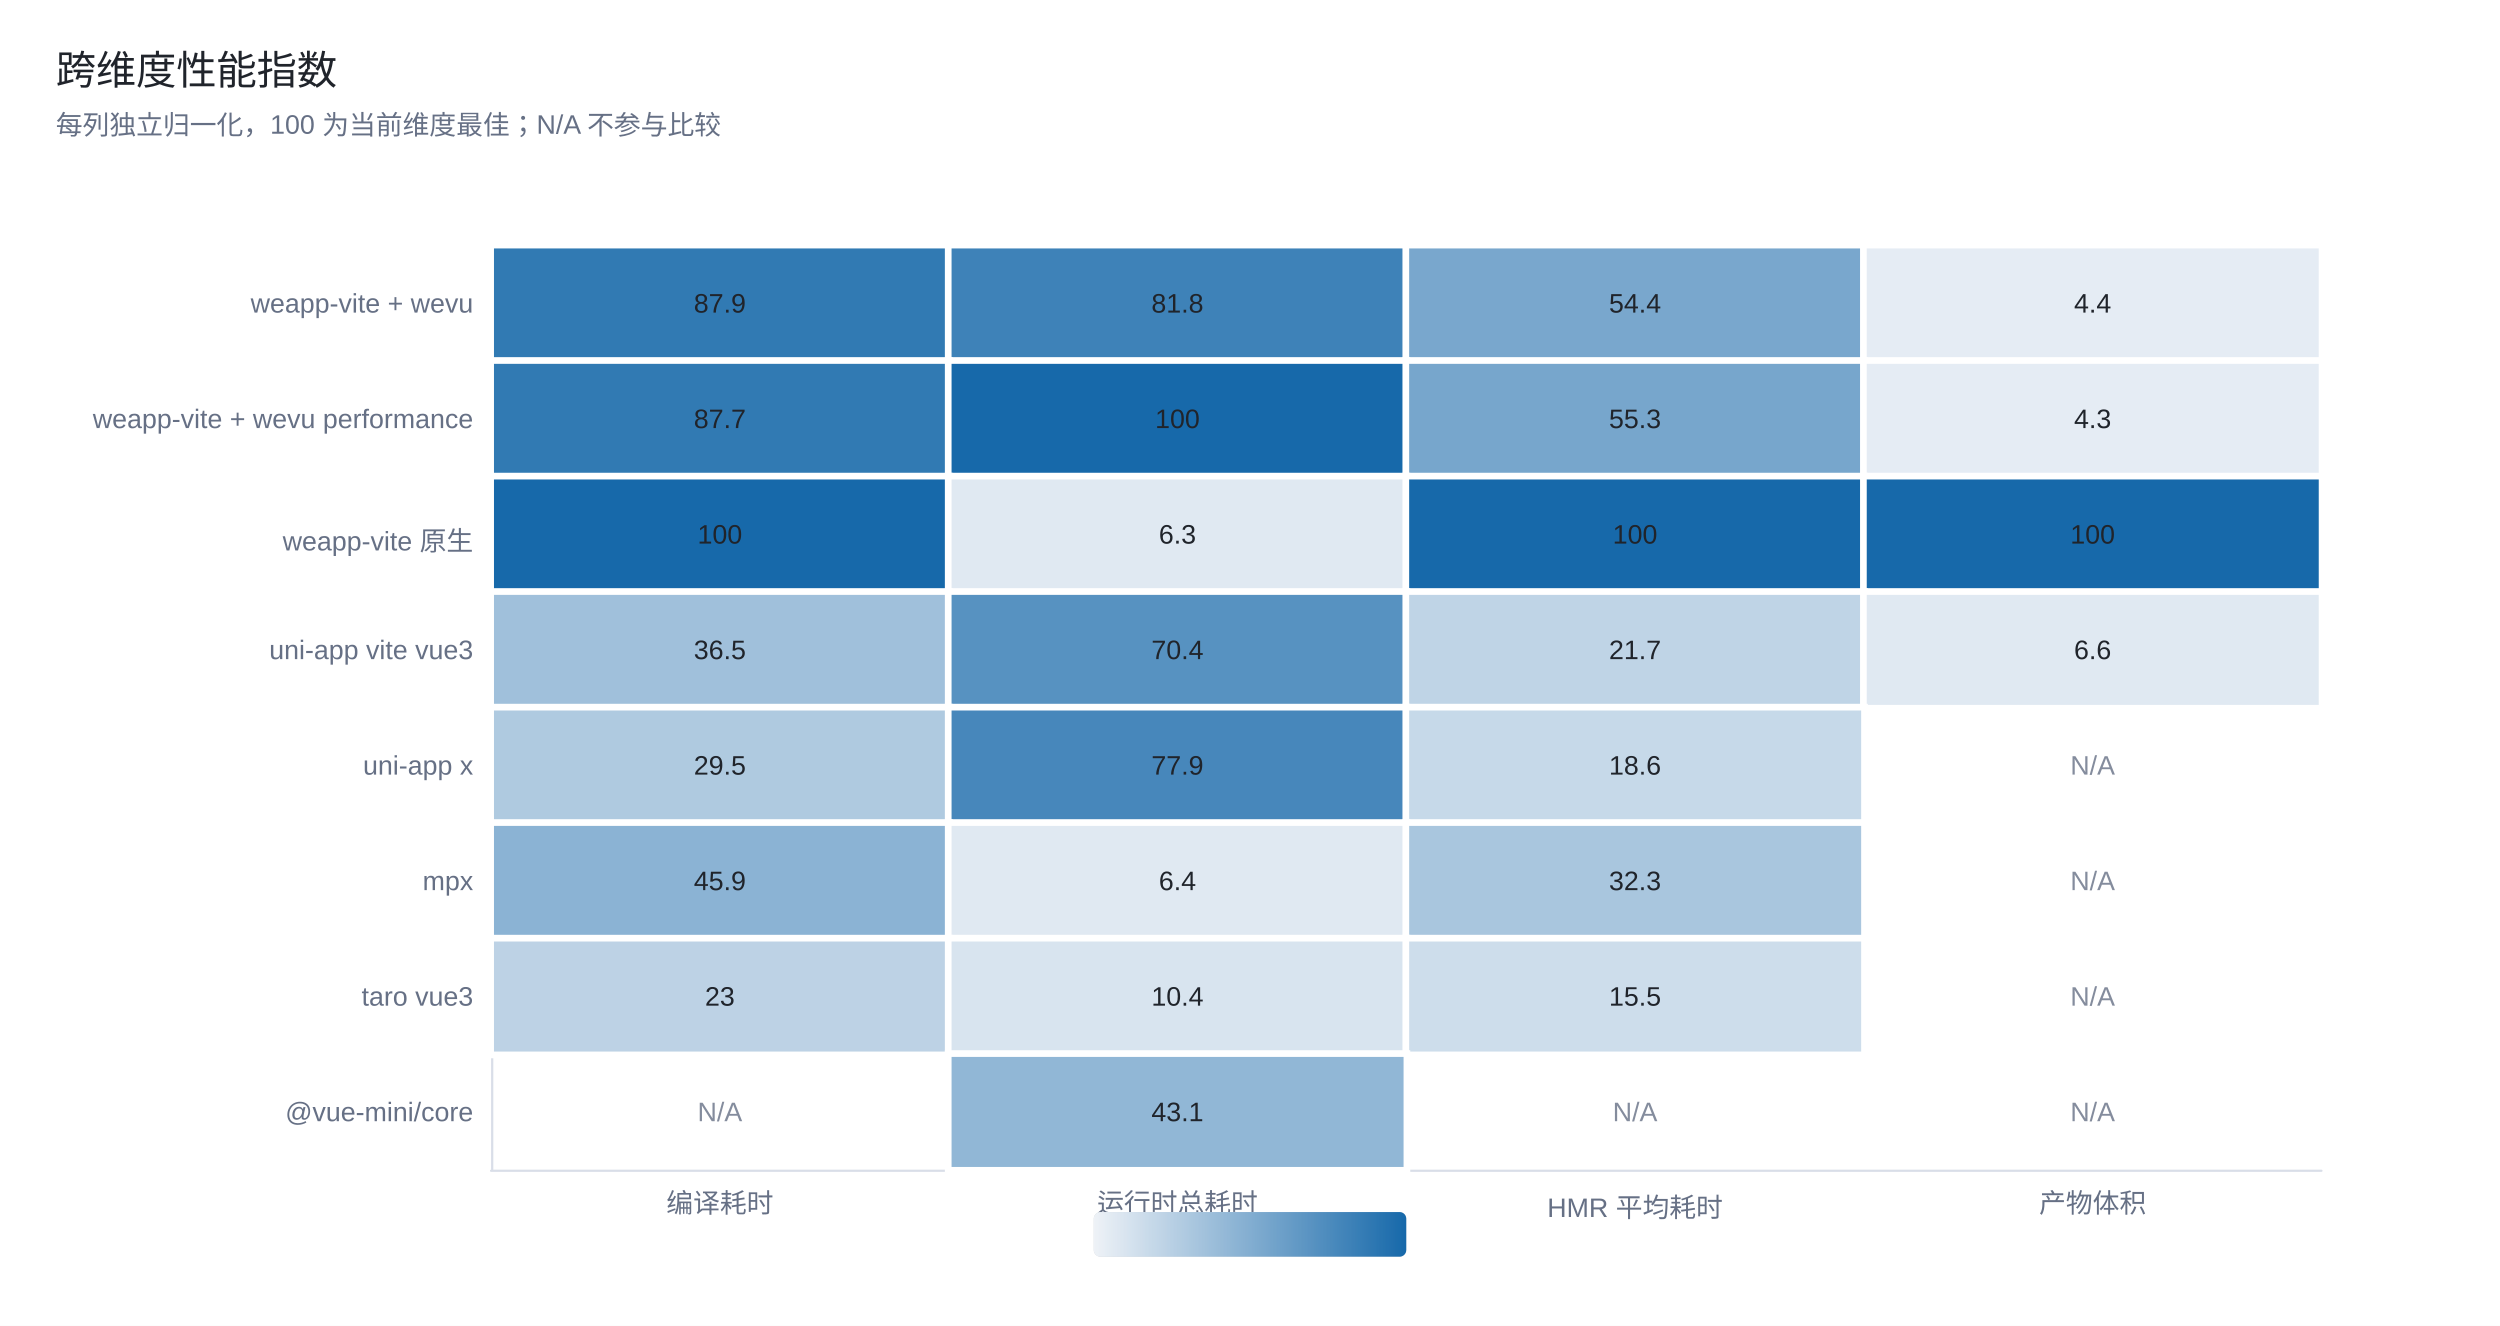
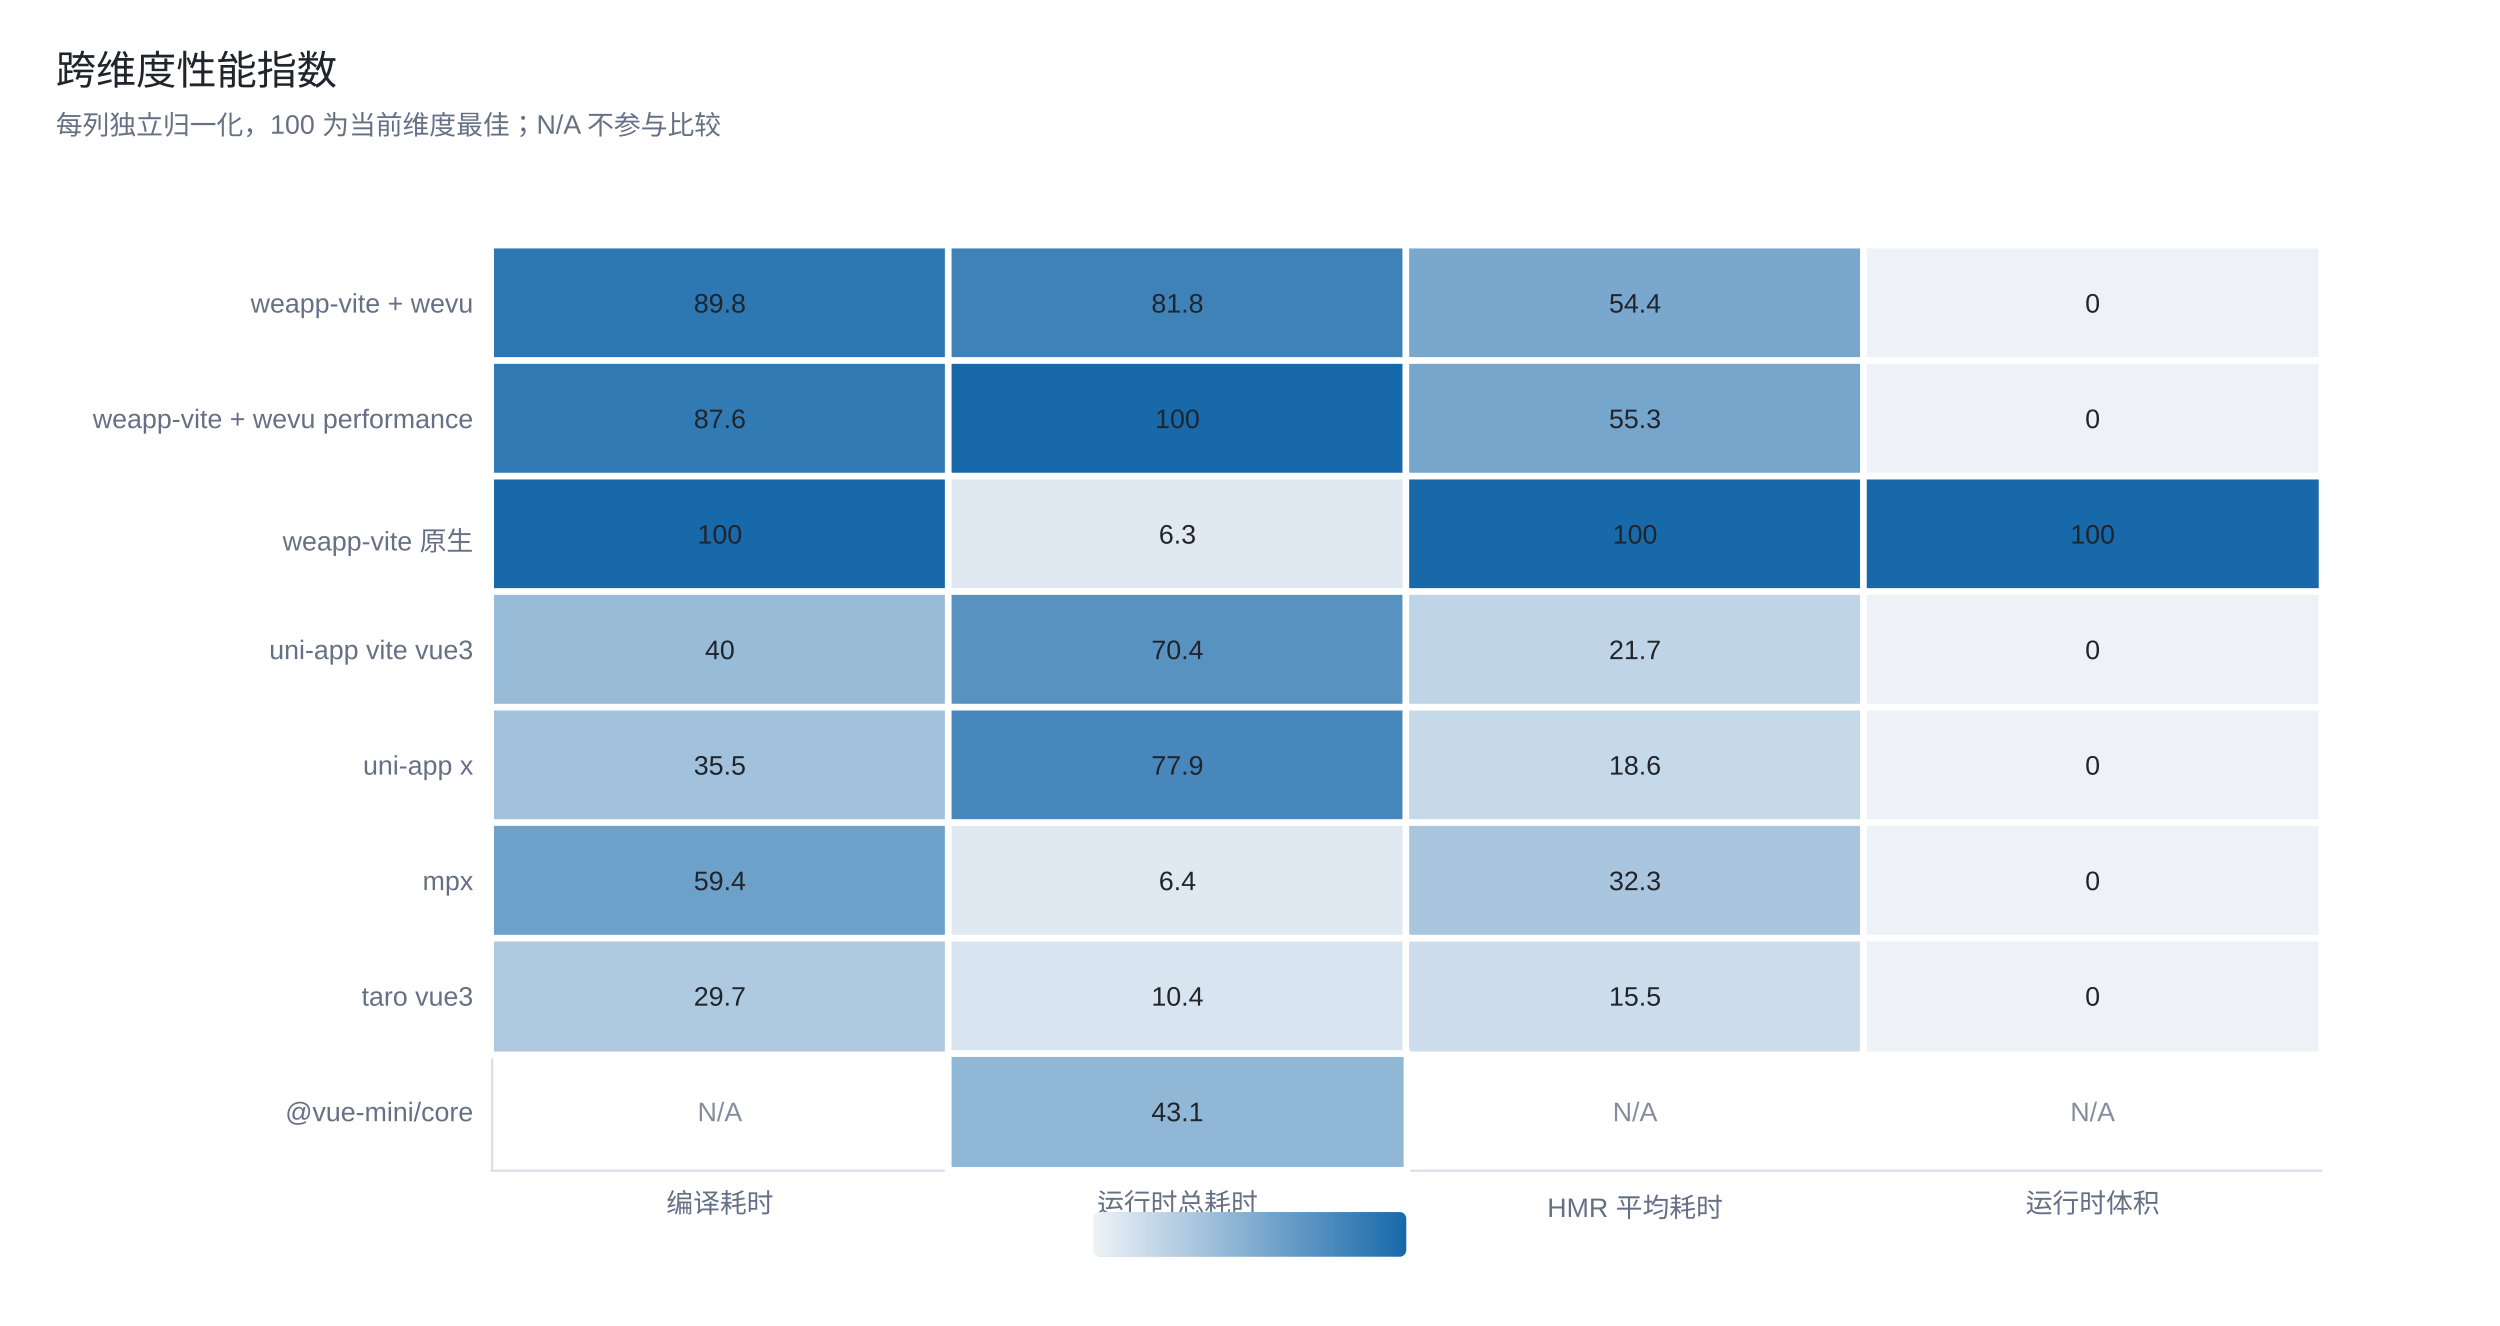
<svg xmlns="http://www.w3.org/2000/svg" role="img" aria-label="跨维度性能指数" width="1120" height="594" version="1.1" baseProfile="full" viewBox="0 0 1120 594">
  <rect width="1120" height="594" x="0" y="0" fill="#ffffff" />
  <path d="M220 161.8l820 0l0 51.8l-820 0Z" fill="#ffffff" class="zr0-cls-0" />
  <path d="M220 213.5l820 0l0 51.8l-820 0Z" fill="#ffffff" class="zr0-cls-0" />
  <path d="M220 265.3l820 0l0 51.8l-820 0Z" fill="#ffffff" class="zr0-cls-0" />
  <path d="M220 317l820 0l0 51.8l-820 0Z" fill="#ffffff" class="zr0-cls-0" />
  <path d="M220 368.8l820 0l0 51.8l-820 0Z" fill="#ffffff" class="zr0-cls-0" />
  <path d="M220 420.5l820 0l0 51.8l-820 0Z" fill="#ffffff" class="zr0-cls-0" />
  <path d="M220 472.3l820 0l0 51.8l-820 0Z" fill="#ffffff" class="zr0-cls-0" />
  <path d="M220 524l820 0l0 -51.7l-820 0Z" fill="#ffffff" class="zr0-cls-0" />
  <path d="M220 110l205 0l0 414l-205 0Z" fill="#ffffff" class="zr0-cls-0" />
  <path d="M425 110l205 0l0 414l-205 0Z" fill="#ffffff" class="zr0-cls-0" />
  <path d="M630 110l205 0l0 414l-205 0Z" fill="#ffffff" class="zr0-cls-0" />
  <path d="M835 110l205 0l0 414l-205 0Z" fill="#ffffff" class="zr0-cls-0" />
  <path d="M220.5 110L220.5 524" fill="none" pointer-events="visible" stroke="#d9dee8" stroke-linecap="round" class="zr0-cls-0" />
  <path d="M220 524.5L1040 524.5" fill="none" pointer-events="visible" stroke="#d9dee8" stroke-linecap="round" class="zr0-cls-0" />
  <text dominant-baseline="central" text-anchor="end" style="font-size:12px;font-family:Arial, sans-serif;" xml:space="preserve" transform="translate(212 135.875)" fill="#667085">weapp-vite + wevu</text>
  <text dominant-baseline="central" text-anchor="end" style="font-size:12px;font-family:Arial, sans-serif;" xml:space="preserve" transform="translate(212 187.625)" fill="#667085">weapp-vite + wevu performance</text>
  <text dominant-baseline="central" text-anchor="end" style="font-size:12px;font-family:Arial, sans-serif;" xml:space="preserve" transform="translate(212 239.375)" fill="#667085">weapp-vite 原生</text>
  <text dominant-baseline="central" text-anchor="end" style="font-size:12px;font-family:Arial, sans-serif;" xml:space="preserve" transform="translate(212 291.125)" fill="#667085">uni-app vite vue3</text>
  <text dominant-baseline="central" text-anchor="end" style="font-size:12px;font-family:Arial, sans-serif;" xml:space="preserve" transform="translate(212 342.875)" fill="#667085">uni-app x</text>
  <text dominant-baseline="central" text-anchor="end" style="font-size:12px;font-family:Arial, sans-serif;" transform="translate(212 394.625)" fill="#667085">mpx</text>
  <text dominant-baseline="central" text-anchor="end" style="font-size:12px;font-family:Arial, sans-serif;" xml:space="preserve" transform="translate(212 446.375)" fill="#667085">taro vue3</text>
  <text dominant-baseline="central" text-anchor="end" style="font-size:12px;font-family:Arial, sans-serif;" transform="translate(212 498.125)" fill="#667085">@vue-mini/core</text>
  <text dominant-baseline="central" text-anchor="middle" style="font-size:12px;font-family:Arial, sans-serif;" y="6" transform="translate(322.5 532)" fill="#667085">编译耗时</text>
  <text dominant-baseline="central" text-anchor="middle" style="font-size:12px;font-family:Arial, sans-serif;" y="6" transform="translate(527.5 532)" fill="#667085">运行时总耗时</text>
  <text dominant-baseline="central" text-anchor="middle" style="font-size:12px;font-family:Arial, sans-serif;" xml:space="preserve" y="6" transform="translate(732.5 532)" fill="#667085">HMR 平均耗时</text>
-   <text dominant-baseline="central" text-anchor="middle" style="font-size:12px;font-family:Arial, sans-serif;" y="6" transform="translate(937.5 532)" fill="#667085">产物体积</text>
-   <path d="M219.8 109.8l205.5 0l0 52.3l-205.5 0Z" fill="rgb(49,122,179)" stroke="#ffffff" stroke-width="3" ecmeta_series_index="0" ecmeta_data_index="0" ecmeta_ssr_type="chart" class="zr0-cls-1" />
+   <text dominant-baseline="central" text-anchor="middle" style="font-size:12px;font-family:Arial, sans-serif;" y="6" transform="translate(937.5 532)" fill="#667085">运行时体积</text>
+   <path d="M219.8 109.8l205.5 0l0 52.3l-205.5 0Z" fill="rgb(45,119,178)" stroke="#ffffff" stroke-width="3" ecmeta_series_index="0" ecmeta_data_index="0" ecmeta_ssr_type="chart" class="zr0-cls-1" />
  <path d="M424.8 109.8l205.5 0l0 52.3l-205.5 0Z" fill="rgb(62,130,184)" stroke="#ffffff" stroke-width="3" ecmeta_series_index="0" ecmeta_data_index="1" ecmeta_ssr_type="chart" class="zr0-cls-2" />
  <path d="M629.8 109.8l205.5 0l0 52.3l-205.5 0Z" fill="rgb(121,167,205)" stroke="#ffffff" stroke-width="3" ecmeta_series_index="0" ecmeta_data_index="2" ecmeta_ssr_type="chart" class="zr0-cls-3" />
-   <path d="M834.8 109.8l205.5 0l0 52.3l-205.5 0Z" fill="rgb(229,236,244)" stroke="#ffffff" stroke-width="3" ecmeta_series_index="0" ecmeta_data_index="3" ecmeta_ssr_type="chart" class="zr0-cls-4" />
-   <path d="M219.8 161.5l205.5 0l0 52.3l-205.5 0Z" fill="rgb(49,122,179)" stroke="#ffffff" stroke-width="3" ecmeta_series_index="0" ecmeta_data_index="4" ecmeta_ssr_type="chart" class="zr0-cls-1" />
-   <path d="M424.8 161.5l205.5 0l0 52.3l-205.5 0Z" fill="rgb(23,105,170)" stroke="#ffffff" stroke-width="3" ecmeta_series_index="0" ecmeta_data_index="5" ecmeta_ssr_type="chart" class="zr0-cls-5" />
-   <path d="M629.8 161.5l205.5 0l0 52.3l-205.5 0Z" fill="rgb(119,166,204)" stroke="#ffffff" stroke-width="3" ecmeta_series_index="0" ecmeta_data_index="6" ecmeta_ssr_type="chart" class="zr0-cls-6" />
-   <path d="M834.8 161.5l205.5 0l0 52.3l-205.5 0Z" fill="rgb(229,236,244)" stroke="#ffffff" stroke-width="3" ecmeta_series_index="0" ecmeta_data_index="7" ecmeta_ssr_type="chart" class="zr0-cls-4" />
-   <path d="M219.8 213.3l205.5 0l0 52.3l-205.5 0Z" fill="rgb(23,105,170)" stroke="#ffffff" stroke-width="3" ecmeta_series_index="0" ecmeta_data_index="8" ecmeta_ssr_type="chart" class="zr0-cls-5" />
-   <path d="M424.8 213.3l205.5 0l0 52.3l-205.5 0Z" fill="rgb(224,233,242)" stroke="#ffffff" stroke-width="3" ecmeta_series_index="0" ecmeta_data_index="9" ecmeta_ssr_type="chart" class="zr0-cls-7" />
-   <path d="M629.8 213.3l205.5 0l0 52.3l-205.5 0Z" fill="rgb(23,105,170)" stroke="#ffffff" stroke-width="3" ecmeta_series_index="0" ecmeta_data_index="10" ecmeta_ssr_type="chart" class="zr0-cls-5" />
-   <path d="M834.8 213.3l205.5 0l0 52.3l-205.5 0Z" fill="rgb(23,105,170)" stroke="#ffffff" stroke-width="3" ecmeta_series_index="0" ecmeta_data_index="11" ecmeta_ssr_type="chart" class="zr0-cls-5" />
-   <path d="M219.8 265l205.5 0l0 52.3l-205.5 0Z" fill="rgb(160,192,219)" stroke="#ffffff" stroke-width="3" ecmeta_series_index="0" ecmeta_data_index="12" ecmeta_ssr_type="chart" class="zr0-cls-8" />
-   <path d="M424.8 265l205.5 0l0 52.3l-205.5 0Z" fill="rgb(87,146,193)" stroke="#ffffff" stroke-width="3" ecmeta_series_index="0" ecmeta_data_index="13" ecmeta_ssr_type="chart" class="zr0-cls-9" />
-   <path d="M629.8 265l205.5 0l0 52.3l-205.5 0Z" fill="rgb(191,212,230)" stroke="#ffffff" stroke-width="3" ecmeta_series_index="0" ecmeta_data_index="14" ecmeta_ssr_type="chart" class="zr0-cls-10" />
-   <path d="M834.8 265l205.5 0l0 52.3l-205.5 0Z" fill="rgb(224,233,242)" stroke="#ffffff" stroke-width="3" ecmeta_series_index="0" ecmeta_data_index="15" ecmeta_ssr_type="chart" class="zr0-cls-7" />
-   <path d="M219.8 316.8l205.5 0l0 52.3l-205.5 0Z" fill="rgb(175,202,224)" stroke="#ffffff" stroke-width="3" ecmeta_series_index="0" ecmeta_data_index="16" ecmeta_ssr_type="chart" class="zr0-cls-11" />
-   <path d="M424.8 316.8l205.5 0l0 52.3l-205.5 0Z" fill="rgb(71,135,187)" stroke="#ffffff" stroke-width="3" ecmeta_series_index="0" ecmeta_data_index="17" ecmeta_ssr_type="chart" class="zr0-cls-12" />
-   <path d="M629.8 316.8l205.5 0l0 52.3l-205.5 0Z" fill="rgb(198,217,233)" stroke="#ffffff" stroke-width="3" ecmeta_series_index="0" ecmeta_data_index="18" ecmeta_ssr_type="chart" class="zr0-cls-13" />
-   <path d="M219.8 368.5l205.5 0l0 52.3l-205.5 0Z" fill="rgb(139,179,212)" stroke="#ffffff" stroke-width="3" ecmeta_series_index="0" ecmeta_data_index="19" ecmeta_ssr_type="chart" class="zr0-cls-14" />
-   <path d="M424.8 368.5l205.5 0l0 52.3l-205.5 0Z" fill="rgb(224,233,242)" stroke="#ffffff" stroke-width="3" ecmeta_series_index="0" ecmeta_data_index="20" ecmeta_ssr_type="chart" class="zr0-cls-7" />
-   <path d="M629.8 368.5l205.5 0l0 52.3l-205.5 0Z" fill="rgb(169,198,222)" stroke="#ffffff" stroke-width="3" ecmeta_series_index="0" ecmeta_data_index="21" ecmeta_ssr_type="chart" class="zr0-cls-15" />
-   <path d="M219.8 420.3l205.5 0l0 52.3l-205.5 0Z" fill="rgb(189,210,229)" stroke="#ffffff" stroke-width="3" ecmeta_series_index="0" ecmeta_data_index="22" ecmeta_ssr_type="chart" class="zr0-cls-16" />
-   <path d="M424.8 420.3l205.5 0l0 52.3l-205.5 0Z" fill="rgb(216,228,239)" stroke="#ffffff" stroke-width="3" ecmeta_series_index="0" ecmeta_data_index="23" ecmeta_ssr_type="chart" class="zr0-cls-17" />
-   <path d="M629.8 420.3l205.5 0l0 52.3l-205.5 0Z" fill="rgb(205,221,235)" stroke="#ffffff" stroke-width="3" ecmeta_series_index="0" ecmeta_data_index="24" ecmeta_ssr_type="chart" class="zr0-cls-18" />
-   <path d="M424.8 472l205.5 0l0 52.3l-205.5 0Z" fill="rgb(145,183,214)" stroke="#ffffff" stroke-width="3" ecmeta_series_index="0" ecmeta_data_index="25" ecmeta_ssr_type="chart" class="zr0-cls-19" />
-   <text dominant-baseline="central" text-anchor="middle" style="font-size:12px;font-family:Arial, sans-serif;font-weight:500;" transform="translate(322.5 135.875)" fill="#20242b">87.9</text>
+   <path d="M834.8 109.8l205.5 0l0 52.3l-205.5 0Z" fill="rgb(238,242,247)" stroke="#ffffff" stroke-width="3" ecmeta_series_index="0" ecmeta_data_index="3" ecmeta_ssr_type="chart" class="zr0-cls-4" />
+   <path d="M219.8 161.5l205.5 0l0 52.3l-205.5 0Z" fill="rgb(50,122,180)" stroke="#ffffff" stroke-width="3" ecmeta_series_index="0" ecmeta_data_index="4" ecmeta_ssr_type="chart" class="zr0-cls-5" />
+   <path d="M424.8 161.5l205.5 0l0 52.3l-205.5 0Z" fill="rgb(23,105,170)" stroke="#ffffff" stroke-width="3" ecmeta_series_index="0" ecmeta_data_index="5" ecmeta_ssr_type="chart" class="zr0-cls-6" />
+   <path d="M629.8 161.5l205.5 0l0 52.3l-205.5 0Z" fill="rgb(119,166,204)" stroke="#ffffff" stroke-width="3" ecmeta_series_index="0" ecmeta_data_index="6" ecmeta_ssr_type="chart" class="zr0-cls-7" />
+   <path d="M834.8 161.5l205.5 0l0 52.3l-205.5 0Z" fill="rgb(238,242,247)" stroke="#ffffff" stroke-width="3" ecmeta_series_index="0" ecmeta_data_index="7" ecmeta_ssr_type="chart" class="zr0-cls-4" />
+   <path d="M219.8 213.3l205.5 0l0 52.3l-205.5 0Z" fill="rgb(23,105,170)" stroke="#ffffff" stroke-width="3" ecmeta_series_index="0" ecmeta_data_index="8" ecmeta_ssr_type="chart" class="zr0-cls-6" />
+   <path d="M424.8 213.3l205.5 0l0 52.3l-205.5 0Z" fill="rgb(224,233,242)" stroke="#ffffff" stroke-width="3" ecmeta_series_index="0" ecmeta_data_index="9" ecmeta_ssr_type="chart" class="zr0-cls-8" />
+   <path d="M629.8 213.3l205.5 0l0 52.3l-205.5 0Z" fill="rgb(23,105,170)" stroke="#ffffff" stroke-width="3" ecmeta_series_index="0" ecmeta_data_index="10" ecmeta_ssr_type="chart" class="zr0-cls-6" />
+   <path d="M834.8 213.3l205.5 0l0 52.3l-205.5 0Z" fill="rgb(23,105,170)" stroke="#ffffff" stroke-width="3" ecmeta_series_index="0" ecmeta_data_index="11" ecmeta_ssr_type="chart" class="zr0-cls-6" />
+   <path d="M219.8 265l205.5 0l0 52.3l-205.5 0Z" fill="rgb(152,187,216)" stroke="#ffffff" stroke-width="3" ecmeta_series_index="0" ecmeta_data_index="12" ecmeta_ssr_type="chart" class="zr0-cls-9" />
+   <path d="M424.8 265l205.5 0l0 52.3l-205.5 0Z" fill="rgb(87,146,193)" stroke="#ffffff" stroke-width="3" ecmeta_series_index="0" ecmeta_data_index="13" ecmeta_ssr_type="chart" class="zr0-cls-10" />
+   <path d="M629.8 265l205.5 0l0 52.3l-205.5 0Z" fill="rgb(191,212,230)" stroke="#ffffff" stroke-width="3" ecmeta_series_index="0" ecmeta_data_index="14" ecmeta_ssr_type="chart" class="zr0-cls-11" />
+   <path d="M834.8 265l205.5 0l0 52.3l-205.5 0Z" fill="rgb(238,242,247)" stroke="#ffffff" stroke-width="3" ecmeta_series_index="0" ecmeta_data_index="15" ecmeta_ssr_type="chart" class="zr0-cls-4" />
+   <path d="M219.8 316.8l205.5 0l0 52.3l-205.5 0Z" fill="rgb(162,193,220)" stroke="#ffffff" stroke-width="3" ecmeta_series_index="0" ecmeta_data_index="16" ecmeta_ssr_type="chart" class="zr0-cls-12" />
+   <path d="M424.8 316.8l205.5 0l0 52.3l-205.5 0Z" fill="rgb(71,135,187)" stroke="#ffffff" stroke-width="3" ecmeta_series_index="0" ecmeta_data_index="17" ecmeta_ssr_type="chart" class="zr0-cls-13" />
+   <path d="M629.8 316.8l205.5 0l0 52.3l-205.5 0Z" fill="rgb(198,217,233)" stroke="#ffffff" stroke-width="3" ecmeta_series_index="0" ecmeta_data_index="18" ecmeta_ssr_type="chart" class="zr0-cls-14" />
+   <path d="M834.8 316.8l205.5 0l0 52.3l-205.5 0Z" fill="rgb(238,242,247)" stroke="#ffffff" stroke-width="3" ecmeta_series_index="0" ecmeta_data_index="19" ecmeta_ssr_type="chart" class="zr0-cls-4" />
+   <path d="M219.8 368.5l205.5 0l0 52.3l-205.5 0Z" fill="rgb(110,161,201)" stroke="#ffffff" stroke-width="3" ecmeta_series_index="0" ecmeta_data_index="20" ecmeta_ssr_type="chart" class="zr0-cls-15" />
+   <path d="M424.8 368.5l205.5 0l0 52.3l-205.5 0Z" fill="rgb(224,233,242)" stroke="#ffffff" stroke-width="3" ecmeta_series_index="0" ecmeta_data_index="21" ecmeta_ssr_type="chart" class="zr0-cls-8" />
+   <path d="M629.8 368.5l205.5 0l0 52.3l-205.5 0Z" fill="rgb(169,198,222)" stroke="#ffffff" stroke-width="3" ecmeta_series_index="0" ecmeta_data_index="22" ecmeta_ssr_type="chart" class="zr0-cls-16" />
+   <path d="M834.8 368.5l205.5 0l0 52.3l-205.5 0Z" fill="rgb(238,242,247)" stroke="#ffffff" stroke-width="3" ecmeta_series_index="0" ecmeta_data_index="23" ecmeta_ssr_type="chart" class="zr0-cls-4" />
+   <path d="M219.8 420.3l205.5 0l0 52.3l-205.5 0Z" fill="rgb(174,201,224)" stroke="#ffffff" stroke-width="3" ecmeta_series_index="0" ecmeta_data_index="24" ecmeta_ssr_type="chart" class="zr0-cls-17" />
+   <path d="M424.8 420.3l205.5 0l0 52.3l-205.5 0Z" fill="rgb(216,228,239)" stroke="#ffffff" stroke-width="3" ecmeta_series_index="0" ecmeta_data_index="25" ecmeta_ssr_type="chart" class="zr0-cls-18" />
+   <path d="M629.8 420.3l205.5 0l0 52.3l-205.5 0Z" fill="rgb(205,221,235)" stroke="#ffffff" stroke-width="3" ecmeta_series_index="0" ecmeta_data_index="26" ecmeta_ssr_type="chart" class="zr0-cls-19" />
+   <path d="M834.8 420.3l205.5 0l0 52.3l-205.5 0Z" fill="rgb(238,242,247)" stroke="#ffffff" stroke-width="3" ecmeta_series_index="0" ecmeta_data_index="27" ecmeta_ssr_type="chart" class="zr0-cls-4" />
+   <path d="M424.8 472l205.5 0l0 52.3l-205.5 0Z" fill="rgb(145,183,214)" stroke="#ffffff" stroke-width="3" ecmeta_series_index="0" ecmeta_data_index="28" ecmeta_ssr_type="chart" class="zr0-cls-20" />
+   <text dominant-baseline="central" text-anchor="middle" style="font-size:12px;font-family:Arial, sans-serif;font-weight:500;" transform="translate(322.5 135.875)" fill="#20242b">89.8</text>
  <text dominant-baseline="central" text-anchor="middle" style="font-size:12px;font-family:Arial, sans-serif;font-weight:500;" transform="translate(527.5 135.875)" fill="#20242b">81.8</text>
  <text dominant-baseline="central" text-anchor="middle" style="font-size:12px;font-family:Arial, sans-serif;font-weight:500;" transform="translate(732.5 135.875)" fill="#20242b">54.4</text>
-   <text dominant-baseline="central" text-anchor="middle" style="font-size:12px;font-family:Arial, sans-serif;font-weight:500;" transform="translate(937.5 135.875)" fill="#20242b">4.4</text>
-   <text dominant-baseline="central" text-anchor="middle" style="font-size:12px;font-family:Arial, sans-serif;font-weight:500;" transform="translate(322.5 187.625)" fill="#20242b">87.7</text>
+   <text dominant-baseline="central" text-anchor="middle" style="font-size:12px;font-family:Arial, sans-serif;font-weight:500;" transform="translate(937.5 135.875)" fill="#20242b">0</text>
+   <text dominant-baseline="central" text-anchor="middle" style="font-size:12px;font-family:Arial, sans-serif;font-weight:500;" transform="translate(322.5 187.625)" fill="#20242b">87.6</text>
  <text dominant-baseline="central" text-anchor="middle" style="font-size:12px;font-family:Arial, sans-serif;font-weight:500;" transform="translate(527.5 187.625)" fill="#20242b">100</text>
  <text dominant-baseline="central" text-anchor="middle" style="font-size:12px;font-family:Arial, sans-serif;font-weight:500;" transform="translate(732.5 187.625)" fill="#20242b">55.3</text>
-   <text dominant-baseline="central" text-anchor="middle" style="font-size:12px;font-family:Arial, sans-serif;font-weight:500;" transform="translate(937.5 187.625)" fill="#20242b">4.3</text>
+   <text dominant-baseline="central" text-anchor="middle" style="font-size:12px;font-family:Arial, sans-serif;font-weight:500;" transform="translate(937.5 187.625)" fill="#20242b">0</text>
  <text dominant-baseline="central" text-anchor="middle" style="font-size:12px;font-family:Arial, sans-serif;font-weight:500;" transform="translate(322.5 239.375)" fill="#20242b">100</text>
  <text dominant-baseline="central" text-anchor="middle" style="font-size:12px;font-family:Arial, sans-serif;font-weight:500;" transform="translate(527.5 239.375)" fill="#20242b">6.3</text>
  <text dominant-baseline="central" text-anchor="middle" style="font-size:12px;font-family:Arial, sans-serif;font-weight:500;" transform="translate(732.5 239.375)" fill="#20242b">100</text>
  <text dominant-baseline="central" text-anchor="middle" style="font-size:12px;font-family:Arial, sans-serif;font-weight:500;" transform="translate(937.5 239.375)" fill="#20242b">100</text>
-   <text dominant-baseline="central" text-anchor="middle" style="font-size:12px;font-family:Arial, sans-serif;font-weight:500;" transform="translate(322.5 291.125)" fill="#20242b">36.5</text>
+   <text dominant-baseline="central" text-anchor="middle" style="font-size:12px;font-family:Arial, sans-serif;font-weight:500;" transform="translate(322.5 291.125)" fill="#20242b">40</text>
  <text dominant-baseline="central" text-anchor="middle" style="font-size:12px;font-family:Arial, sans-serif;font-weight:500;" transform="translate(527.5 291.125)" fill="#20242b">70.4</text>
  <text dominant-baseline="central" text-anchor="middle" style="font-size:12px;font-family:Arial, sans-serif;font-weight:500;" transform="translate(732.5 291.125)" fill="#20242b">21.7</text>
-   <text dominant-baseline="central" text-anchor="middle" style="font-size:12px;font-family:Arial, sans-serif;font-weight:500;" transform="translate(937.5 291.125)" fill="#20242b">6.6</text>
-   <text dominant-baseline="central" text-anchor="middle" style="font-size:12px;font-family:Arial, sans-serif;font-weight:500;" transform="translate(322.5 342.875)" fill="#20242b">29.5</text>
+   <text dominant-baseline="central" text-anchor="middle" style="font-size:12px;font-family:Arial, sans-serif;font-weight:500;" transform="translate(937.5 291.125)" fill="#20242b">0</text>
+   <text dominant-baseline="central" text-anchor="middle" style="font-size:12px;font-family:Arial, sans-serif;font-weight:500;" transform="translate(322.5 342.875)" fill="#20242b">35.5</text>
  <text dominant-baseline="central" text-anchor="middle" style="font-size:12px;font-family:Arial, sans-serif;font-weight:500;" transform="translate(527.5 342.875)" fill="#20242b">77.9</text>
  <text dominant-baseline="central" text-anchor="middle" style="font-size:12px;font-family:Arial, sans-serif;font-weight:500;" transform="translate(732.5 342.875)" fill="#20242b">18.6</text>
-   <text dominant-baseline="central" text-anchor="middle" style="font-size:12px;font-family:Arial, sans-serif;font-weight:500;" transform="translate(322.5 394.625)" fill="#20242b">45.9</text>
+   <text dominant-baseline="central" text-anchor="middle" style="font-size:12px;font-family:Arial, sans-serif;font-weight:500;" transform="translate(937.5 342.875)" fill="#20242b">0</text>
+   <text dominant-baseline="central" text-anchor="middle" style="font-size:12px;font-family:Arial, sans-serif;font-weight:500;" transform="translate(322.5 394.625)" fill="#20242b">59.4</text>
  <text dominant-baseline="central" text-anchor="middle" style="font-size:12px;font-family:Arial, sans-serif;font-weight:500;" transform="translate(527.5 394.625)" fill="#20242b">6.4</text>
  <text dominant-baseline="central" text-anchor="middle" style="font-size:12px;font-family:Arial, sans-serif;font-weight:500;" transform="translate(732.5 394.625)" fill="#20242b">32.3</text>
-   <text dominant-baseline="central" text-anchor="middle" style="font-size:12px;font-family:Arial, sans-serif;font-weight:500;" transform="translate(322.5 446.375)" fill="#20242b">23</text>
+   <text dominant-baseline="central" text-anchor="middle" style="font-size:12px;font-family:Arial, sans-serif;font-weight:500;" transform="translate(937.5 394.625)" fill="#20242b">0</text>
+   <text dominant-baseline="central" text-anchor="middle" style="font-size:12px;font-family:Arial, sans-serif;font-weight:500;" transform="translate(322.5 446.375)" fill="#20242b">29.7</text>
  <text dominant-baseline="central" text-anchor="middle" style="font-size:12px;font-family:Arial, sans-serif;font-weight:500;" transform="translate(527.5 446.375)" fill="#20242b">10.4</text>
  <text dominant-baseline="central" text-anchor="middle" style="font-size:12px;font-family:Arial, sans-serif;font-weight:500;" transform="translate(732.5 446.375)" fill="#20242b">15.5</text>
+   <text dominant-baseline="central" text-anchor="middle" style="font-size:12px;font-family:Arial, sans-serif;font-weight:500;" transform="translate(937.5 446.375)" fill="#20242b">0</text>
  <text dominant-baseline="central" text-anchor="middle" style="font-size:12px;font-family:Arial, sans-serif;font-weight:500;" transform="translate(527.5 498.125)" fill="#20242b">43.1</text>
-   <path d="M1 0A1 1 0 1 1 1 -0.1A1 1 0 0 1 1 0" transform="matrix(0,0,0,0,937.5,342.875)" fill="rgb(229,237,244)" fill-opacity="0.8" ecmeta_series_index="1" ecmeta_data_index="0" ecmeta_ssr_type="chart" class="zr0-cls-20 zr0-cls-21" />
-   <path d="M1 0A1 1 0 1 1 1 -0.1A1 1 0 0 1 1 0" transform="matrix(0,0,0,0,937.5,394.625)" fill="rgb(227,235,243)" fill-opacity="0.8" ecmeta_series_index="1" ecmeta_data_index="1" ecmeta_ssr_type="chart" class="zr0-cls-22 zr0-cls-23" />
-   <path d="M1 0A1 1 0 1 1 1 -0.1A1 1 0 0 1 1 0" transform="matrix(0,0,0,0,937.5,446.375)" fill="rgb(225,234,242)" fill-opacity="0.8" ecmeta_series_index="1" ecmeta_data_index="2" ecmeta_ssr_type="chart" class="zr0-cls-24 zr0-cls-25" />
-   <path d="M1 0A1 1 0 1 1 1 -0.1A1 1 0 0 1 1 0" transform="matrix(0,0,0,0,322.5,498.125)" fill="rgb(223,232,242)" fill-opacity="0.8" ecmeta_series_index="1" ecmeta_data_index="3" ecmeta_ssr_type="chart" class="zr0-cls-26 zr0-cls-27" />
-   <path d="M1 0A1 1 0 1 1 1 -0.1A1 1 0 0 1 1 0" transform="matrix(0,0,0,0,732.5,498.125)" fill="rgb(223,232,242)" fill-opacity="0.8" ecmeta_series_index="1" ecmeta_data_index="4" ecmeta_ssr_type="chart" class="zr0-cls-28 zr0-cls-27" />
-   <path d="M1 0A1 1 0 1 1 1 -0.1A1 1 0 0 1 1 0" transform="matrix(0,0,0,0,937.5,498.125)" fill="rgb(223,232,242)" fill-opacity="0.8" ecmeta_series_index="1" ecmeta_data_index="5" ecmeta_ssr_type="chart" class="zr0-cls-29 zr0-cls-27" />
-   <text dominant-baseline="central" text-anchor="middle" style="font-size:12px;font-family:Arial, sans-serif;" transform="translate(937.5 342.875)" fill="#667085" fill-opacity="0.8">N/A</text>
-   <text dominant-baseline="central" text-anchor="middle" style="font-size:12px;font-family:Arial, sans-serif;" transform="translate(937.5 394.625)" fill="#667085" fill-opacity="0.8">N/A</text>
-   <text dominant-baseline="central" text-anchor="middle" style="font-size:12px;font-family:Arial, sans-serif;" transform="translate(937.5 446.375)" fill="#667085" fill-opacity="0.8">N/A</text>
+   <path d="M1 0A1 1 0 1 1 1 -0.1A1 1 0 0 1 1 0" transform="matrix(0,0,0,0,322.5,498.125)" fill="rgb(223,232,242)" fill-opacity="0.8" ecmeta_series_index="1" ecmeta_data_index="0" ecmeta_ssr_type="chart" class="zr0-cls-21 zr0-cls-22" />
+   <path d="M1 0A1 1 0 1 1 1 -0.1A1 1 0 0 1 1 0" transform="matrix(0,0,0,0,732.5,498.125)" fill="rgb(223,232,242)" fill-opacity="0.8" ecmeta_series_index="1" ecmeta_data_index="1" ecmeta_ssr_type="chart" class="zr0-cls-23 zr0-cls-22" />
+   <path d="M1 0A1 1 0 1 1 1 -0.1A1 1 0 0 1 1 0" transform="matrix(0,0,0,0,937.5,498.125)" fill="rgb(223,232,242)" fill-opacity="0.8" ecmeta_series_index="1" ecmeta_data_index="2" ecmeta_ssr_type="chart" class="zr0-cls-24 zr0-cls-22" />
  <text dominant-baseline="central" text-anchor="middle" style="font-size:12px;font-family:Arial, sans-serif;" transform="translate(322.5 498.125)" fill="#667085" fill-opacity="0.8">N/A</text>
  <text dominant-baseline="central" text-anchor="middle" style="font-size:12px;font-family:Arial, sans-serif;" transform="translate(732.5 498.125)" fill="#667085" fill-opacity="0.8">N/A</text>
  <text dominant-baseline="central" text-anchor="middle" style="font-size:12px;font-family:Arial, sans-serif;" transform="translate(937.5 498.125)" fill="#667085" fill-opacity="0.8">N/A</text>
  <path d="M-15 -35l170 0l0 50l-170 0Z" transform="translate(490 563)" fill="rgb(0,0,0)" fill-opacity="0" stroke="#cfd2d7" stroke-width="0" class="zr0-cls-0" />
  <g clip-path="url(#zr0-c0)">
-     <polygon points="0 0 20 0 20 140 0 140" transform="matrix(0,-1,1,0,490,563)" fill="url(#zr0-g0)" class="zr0-cls-31" />
-     <polygon points="0 0 20 0 20 140 0 140" transform="matrix(0,-1,1,0,490,563)" fill="url(#zr0-g1)" class="zr0-cls-32" />
+     <polygon points="0 0 20 0 20 140 0 140" transform="matrix(0,-1,1,0,490,563)" fill="url(#zr0-g0)" class="zr0-cls-26" />
+     <polygon points="0 0 20 0 20 140 0 140" transform="matrix(0,-1,1,0,490,563)" fill="url(#zr0-g1)" class="zr0-cls-27" />
  </g>
  <path d="M-5 -5l308.9 0l0 50l-308.9 0Z" transform="translate(25 21)" fill="rgb(0,0,0)" fill-opacity="0" stroke="#3c3c41" stroke-width="0" class="zr0-cls-0" />
  <text dominant-baseline="central" text-anchor="start" style="font-size:18px;font-family:Arial, sans-serif;font-weight:500;" y="9" transform="translate(25 21)" fill="#20242b">跨维度性能指数</text>
  <text dominant-baseline="central" text-anchor="start" style="font-size:12px;font-family:Arial, sans-serif;font-weight:400;" xml:space="preserve" y="34" transform="translate(25 21)" fill="#667085">每列独立归一化，100 为当前维度最佳；N/A 不参与比较</text>
  <defs>
    <clipPath id="zr0-c0">
-       <path d="M3 0L17 0A3 3 0 0 1 20 3L20 137A3 3 0 0 1 17 140L3 140A3 3 0 0 1 0 137L0 3A3 3 0 0 1 3 0Z" transform="matrix(0,-1,1,0,490,563)" fill="#000" class="zr0-cls-30" />
+       <path d="M3 0L17 0A3 3 0 0 1 20 3L20 137A3 3 0 0 1 17 140L3 140A3 3 0 0 1 0 137L0 3A3 3 0 0 1 3 0Z" transform="matrix(0,-1,1,0,490,563)" fill="#000" class="zr0-cls-25" />
    </clipPath>
    <linearGradient gradientUnits="objectBoundingBox" x1="0" y1="0" x2="0" y2="1" id="zr0-g0">
      <stop offset="0%" stop-color="rgb(207,210,215)" />
      <stop offset="1%" stop-color="rgb(207,210,215)" />
      <stop offset="2%" stop-color="rgb(207,210,215)" />
      <stop offset="3%" stop-color="rgb(207,210,215)" />
      <stop offset="4%" stop-color="rgb(207,210,215)" />
      <stop offset="5%" stop-color="rgb(207,210,215)" />
      <stop offset="6%" stop-color="rgb(207,210,215)" />
      <stop offset="7%" stop-color="rgb(207,210,215)" />
      <stop offset="8%" stop-color="rgb(207,210,215)" />
      <stop offset="9%" stop-color="rgb(207,210,215)" />
      <stop offset="10%" stop-color="rgb(207,210,215)" />
      <stop offset="11%" stop-color="rgb(207,210,215)" />
      <stop offset="12%" stop-color="rgb(207,210,215)" />
      <stop offset="13%" stop-color="rgb(207,210,215)" />
      <stop offset="14%" stop-color="rgb(207,210,215)" />
      <stop offset="15%" stop-color="rgb(207,210,215)" />
      <stop offset="16%" stop-color="rgb(207,210,215)" />
      <stop offset="17%" stop-color="rgb(207,210,215)" />
      <stop offset="18%" stop-color="rgb(207,210,215)" />
      <stop offset="19%" stop-color="rgb(207,210,215)" />
      <stop offset="20%" stop-color="rgb(207,210,215)" />
      <stop offset="21%" stop-color="rgb(207,210,215)" />
      <stop offset="22%" stop-color="rgb(207,210,215)" />
      <stop offset="23%" stop-color="rgb(207,210,215)" />
      <stop offset="24%" stop-color="rgb(207,210,215)" />
      <stop offset="25%" stop-color="rgb(207,210,215)" />
      <stop offset="26%" stop-color="rgb(207,210,215)" />
      <stop offset="27%" stop-color="rgb(207,210,215)" />
      <stop offset="28%" stop-color="rgb(207,210,215)" />
      <stop offset="29%" stop-color="rgb(207,210,215)" />
      <stop offset="30%" stop-color="rgb(207,210,215)" />
      <stop offset="31%" stop-color="rgb(207,210,215)" />
      <stop offset="32%" stop-color="rgb(207,210,215)" />
      <stop offset="33%" stop-color="rgb(207,210,215)" />
      <stop offset="34%" stop-color="rgb(207,210,215)" />
      <stop offset="35%" stop-color="rgb(207,210,215)" />
      <stop offset="36%" stop-color="rgb(207,210,215)" />
      <stop offset="37%" stop-color="rgb(207,210,215)" />
      <stop offset="38%" stop-color="rgb(207,210,215)" />
      <stop offset="39%" stop-color="rgb(207,210,215)" />
      <stop offset="40%" stop-color="rgb(207,210,215)" />
      <stop offset="41%" stop-color="rgb(207,210,215)" />
      <stop offset="42%" stop-color="rgb(207,210,215)" />
      <stop offset="43%" stop-color="rgb(207,210,215)" />
      <stop offset="44%" stop-color="rgb(207,210,215)" />
      <stop offset="45%" stop-color="rgb(207,210,215)" />
      <stop offset="46%" stop-color="rgb(207,210,215)" />
      <stop offset="47%" stop-color="rgb(207,210,215)" />
      <stop offset="48%" stop-color="rgb(207,210,215)" />
      <stop offset="49%" stop-color="rgb(207,210,215)" />
      <stop offset="50%" stop-color="rgb(207,210,215)" />
      <stop offset="51%" stop-color="rgb(207,210,215)" />
      <stop offset="52%" stop-color="rgb(207,210,215)" />
      <stop offset="53%" stop-color="rgb(207,210,215)" />
      <stop offset="54%" stop-color="rgb(207,210,215)" />
      <stop offset="55%" stop-color="rgb(207,210,215)" />
      <stop offset="56%" stop-color="rgb(207,210,215)" />
      <stop offset="57%" stop-color="rgb(207,210,215)" />
      <stop offset="58%" stop-color="rgb(207,210,215)" />
      <stop offset="59%" stop-color="rgb(207,210,215)" />
      <stop offset="60%" stop-color="rgb(207,210,215)" />
      <stop offset="61%" stop-color="rgb(207,210,215)" />
      <stop offset="62%" stop-color="rgb(207,210,215)" />
      <stop offset="63%" stop-color="rgb(207,210,215)" />
      <stop offset="64%" stop-color="rgb(207,210,215)" />
      <stop offset="65%" stop-color="rgb(207,210,215)" />
      <stop offset="66%" stop-color="rgb(207,210,215)" />
      <stop offset="67%" stop-color="rgb(207,210,215)" />
      <stop offset="68%" stop-color="rgb(207,210,215)" />
      <stop offset="69%" stop-color="rgb(207,210,215)" />
      <stop offset="70%" stop-color="rgb(207,210,215)" />
      <stop offset="71%" stop-color="rgb(207,210,215)" />
      <stop offset="72%" stop-color="rgb(207,210,215)" />
      <stop offset="73%" stop-color="rgb(207,210,215)" />
      <stop offset="74%" stop-color="rgb(207,210,215)" />
      <stop offset="75%" stop-color="rgb(207,210,215)" />
      <stop offset="76%" stop-color="rgb(207,210,215)" />
      <stop offset="77%" stop-color="rgb(207,210,215)" />
      <stop offset="78%" stop-color="rgb(207,210,215)" />
      <stop offset="79%" stop-color="rgb(207,210,215)" />
      <stop offset="80%" stop-color="rgb(207,210,215)" />
      <stop offset="81%" stop-color="rgb(207,210,215)" />
      <stop offset="82%" stop-color="rgb(207,210,215)" />
      <stop offset="83%" stop-color="rgb(207,210,215)" />
      <stop offset="84%" stop-color="rgb(207,210,215)" />
      <stop offset="85%" stop-color="rgb(207,210,215)" />
      <stop offset="86%" stop-color="rgb(207,210,215)" />
      <stop offset="87%" stop-color="rgb(207,210,215)" />
      <stop offset="88%" stop-color="rgb(207,210,215)" />
      <stop offset="89%" stop-color="rgb(207,210,215)" />
      <stop offset="90%" stop-color="rgb(207,210,215)" />
      <stop offset="91%" stop-color="rgb(207,210,215)" />
      <stop offset="92%" stop-color="rgb(207,210,215)" />
      <stop offset="93%" stop-color="rgb(207,210,215)" />
      <stop offset="94%" stop-color="rgb(207,210,215)" />
      <stop offset="95%" stop-color="rgb(207,210,215)" />
      <stop offset="96%" stop-color="rgb(207,210,215)" />
      <stop offset="97%" stop-color="rgb(207,210,215)" />
      <stop offset="98%" stop-color="rgb(207,210,215)" />
      <stop offset="99%" stop-color="rgb(207,210,215)" />
      <stop offset="100%" stop-color="rgb(207,210,215)" />
    </linearGradient>
    <linearGradient gradientUnits="objectBoundingBox" x1="0" y1="0" x2="0" y2="1" id="zr0-g1">
      <stop offset="0%" stop-color="rgb(238,242,247)" />
      <stop offset="1%" stop-color="rgb(236,241,246)" />
      <stop offset="2%" stop-color="rgb(234,239,245)" />
      <stop offset="3%" stop-color="rgb(232,238,245)" />
      <stop offset="4%" stop-color="rgb(229,237,244)" />
      <stop offset="5%" stop-color="rgb(227,235,243)" />
      <stop offset="6%" stop-color="rgb(225,234,242)" />
      <stop offset="7%" stop-color="rgb(223,232,242)" />
      <stop offset="8%" stop-color="rgb(221,231,241)" />
      <stop offset="9%" stop-color="rgb(219,230,240)" />
      <stop offset="10%" stop-color="rgb(217,228,239)" />
      <stop offset="11%" stop-color="rgb(214,227,239)" />
      <stop offset="12%" stop-color="rgb(212,226,238)" />
      <stop offset="13%" stop-color="rgb(210,224,237)" />
      <stop offset="14%" stop-color="rgb(208,223,236)" />
      <stop offset="15%" stop-color="rgb(206,221,235)" />
      <stop offset="16%" stop-color="rgb(204,220,235)" />
      <stop offset="17%" stop-color="rgb(201,219,234)" />
      <stop offset="18%" stop-color="rgb(199,217,233)" />
      <stop offset="19%" stop-color="rgb(197,216,232)" />
      <stop offset="20%" stop-color="rgb(195,215,232)" />
      <stop offset="21%" stop-color="rgb(193,213,231)" />
      <stop offset="22%" stop-color="rgb(191,212,230)" />
      <stop offset="23%" stop-color="rgb(189,210,229)" />
      <stop offset="24%" stop-color="rgb(186,209,229)" />
      <stop offset="25%" stop-color="rgb(184,208,228)" />
      <stop offset="26%" stop-color="rgb(182,206,227)" />
      <stop offset="27%" stop-color="rgb(180,205,226)" />
      <stop offset="28%" stop-color="rgb(178,204,225)" />
      <stop offset="29%" stop-color="rgb(176,202,225)" />
      <stop offset="30%" stop-color="rgb(174,201,224)" />
      <stop offset="31%" stop-color="rgb(171,200,223)" />
      <stop offset="32%" stop-color="rgb(169,198,222)" />
      <stop offset="33%" stop-color="rgb(167,197,222)" />
      <stop offset="34%" stop-color="rgb(165,195,221)" />
      <stop offset="35%" stop-color="rgb(163,194,220)" />
      <stop offset="36%" stop-color="rgb(161,193,219)" />
      <stop offset="37%" stop-color="rgb(158,191,219)" />
      <stop offset="38%" stop-color="rgb(156,190,218)" />
      <stop offset="39%" stop-color="rgb(154,189,217)" />
      <stop offset="40%" stop-color="rgb(152,187,216)" />
      <stop offset="41%" stop-color="rgb(150,186,215)" />
      <stop offset="42%" stop-color="rgb(148,184,215)" />
      <stop offset="43%" stop-color="rgb(146,183,214)" />
      <stop offset="44%" stop-color="rgb(143,182,213)" />
      <stop offset="45%" stop-color="rgb(141,180,212)" />
      <stop offset="46%" stop-color="rgb(139,179,212)" />
      <stop offset="47%" stop-color="rgb(137,178,211)" />
      <stop offset="48%" stop-color="rgb(135,176,210)" />
      <stop offset="49%" stop-color="rgb(133,175,209)" />
      <stop offset="50%" stop-color="rgb(131,174,209)" />
      <stop offset="51%" stop-color="rgb(128,172,208)" />
      <stop offset="52%" stop-color="rgb(126,171,207)" />
      <stop offset="53%" stop-color="rgb(124,169,206)" />
      <stop offset="54%" stop-color="rgb(122,168,205)" />
      <stop offset="55%" stop-color="rgb(120,167,205)" />
      <stop offset="56%" stop-color="rgb(118,165,204)" />
      <stop offset="57%" stop-color="rgb(115,164,203)" />
      <stop offset="58%" stop-color="rgb(113,163,202)" />
      <stop offset="59%" stop-color="rgb(111,161,202)" />
      <stop offset="60%" stop-color="rgb(109,160,201)" />
      <stop offset="61%" stop-color="rgb(107,158,200)" />
      <stop offset="62%" stop-color="rgb(105,157,199)" />
      <stop offset="63%" stop-color="rgb(103,156,198)" />
      <stop offset="64%" stop-color="rgb(100,154,198)" />
      <stop offset="65%" stop-color="rgb(98,153,197)" />
      <stop offset="66%" stop-color="rgb(96,152,196)" />
      <stop offset="67%" stop-color="rgb(94,150,195)" />
      <stop offset="68%" stop-color="rgb(92,149,195)" />
      <stop offset="69%" stop-color="rgb(90,147,194)" />
      <stop offset="70%" stop-color="rgb(88,146,193)" />
      <stop offset="71%" stop-color="rgb(85,145,192)" />
      <stop offset="72%" stop-color="rgb(83,143,192)" />
      <stop offset="73%" stop-color="rgb(81,142,191)" />
      <stop offset="74%" stop-color="rgb(79,141,190)" />
      <stop offset="75%" stop-color="rgb(77,139,189)" />
      <stop offset="76%" stop-color="rgb(75,138,188)" />
      <stop offset="77%" stop-color="rgb(72,137,188)" />
      <stop offset="78%" stop-color="rgb(70,135,187)" />
      <stop offset="79%" stop-color="rgb(68,134,186)" />
      <stop offset="80%" stop-color="rgb(66,132,185)" />
      <stop offset="81%" stop-color="rgb(64,131,185)" />
      <stop offset="82%" stop-color="rgb(62,130,184)" />
      <stop offset="83%" stop-color="rgb(60,128,183)" />
      <stop offset="84%" stop-color="rgb(57,127,182)" />
      <stop offset="85%" stop-color="rgb(55,126,182)" />
      <stop offset="86%" stop-color="rgb(53,124,181)" />
      <stop offset="87%" stop-color="rgb(51,123,180)" />
      <stop offset="88%" stop-color="rgb(49,121,179)" />
      <stop offset="89%" stop-color="rgb(47,120,178)" />
      <stop offset="90%" stop-color="rgb(45,119,178)" />
      <stop offset="91%" stop-color="rgb(42,117,177)" />
      <stop offset="92%" stop-color="rgb(40,116,176)" />
      <stop offset="93%" stop-color="rgb(38,115,175)" />
      <stop offset="94%" stop-color="rgb(36,113,175)" />
      <stop offset="95%" stop-color="rgb(34,112,174)" />
      <stop offset="96%" stop-color="rgb(32,110,173)" />
      <stop offset="97%" stop-color="rgb(29,109,172)" />
      <stop offset="98%" stop-color="rgb(27,108,172)" />
      <stop offset="99%" stop-color="rgb(25,106,171)" />
      <stop offset="100%" stop-color="rgb(23,105,170)" />
    </linearGradient>
  </defs>
  <style>
.zr0-cls-0:hover {
pointer-events:none;
}
.zr0-cls-1:hover {
cursor:pointer;
- fill:rgba(53,134,196,1);
+ fill:rgba(49,130,195,1);
stroke:#20242b;
stroke-width:2;
}
.zr0-cls-2:hover {
cursor:pointer;
fill:rgba(68,143,202,1);
stroke:#20242b;
stroke-width:2;
}
.zr0-cls-3:hover {
cursor:pointer;
fill:rgba(133,183,225,1);
stroke:#20242b;
stroke-width:2;
}
.zr0-cls-4:hover {
cursor:pointer;
- fill:rgba(251,255,255,1);
+ fill:rgba(255,255,255,1);
stroke:#20242b;
stroke-width:2;
}
.zr0-cls-5:hover {
cursor:pointer;
+ fill:rgba(55,134,198,1);
+ stroke:#20242b;
+ stroke-width:2;
+ }
+ .zr0-cls-6:hover {
+ cursor:pointer;
fill:rgba(25,115,187,1);
stroke:#20242b;
stroke-width:2;
}
- .zr0-cls-6:hover {
+ .zr0-cls-7:hover {
cursor:pointer;
fill:rgba(130,182,224,1);
stroke:#20242b;
stroke-width:2;
}
- .zr0-cls-7:hover {
+ .zr0-cls-8:hover {
cursor:pointer;
fill:rgba(246,255,255,1);
stroke:#20242b;
stroke-width:2;
}
- .zr0-cls-8:hover {
- cursor:pointer;
- fill:rgba(176,211,240,1);
- stroke:#20242b;
- stroke-width:2;
- }
.zr0-cls-9:hover {
cursor:pointer;
+ fill:rgba(167,205,237,1);
+ stroke:#20242b;
+ stroke-width:2;
+ }
+ .zr0-cls-10:hover {
+ cursor:pointer;
fill:rgba(95,160,212,1);
stroke:#20242b;
stroke-width:2;
}
- .zr0-cls-10:hover {
+ .zr0-cls-11:hover {
cursor:pointer;
fill:rgba(210,233,253,1);
stroke:#20242b;
stroke-width:2;
}
- .zr0-cls-11:hover {
- cursor:pointer;
- fill:rgba(192,222,246,1);
- stroke:#20242b;
- stroke-width:2;
- }
.zr0-cls-12:hover {
cursor:pointer;
+ fill:rgba(178,212,242,1);
+ stroke:#20242b;
+ stroke-width:2;
+ }
+ .zr0-cls-13:hover {
+ cursor:pointer;
fill:rgba(78,148,205,1);
stroke:#20242b;
stroke-width:2;
}
- .zr0-cls-13:hover {
+ .zr0-cls-14:hover {
cursor:pointer;
fill:rgba(217,238,255,1);
stroke:#20242b;
stroke-width:2;
}
- .zr0-cls-14:hover {
- cursor:pointer;
- fill:rgba(152,196,233,1);
- stroke:#20242b;
- stroke-width:2;
- }
.zr0-cls-15:hover {
cursor:pointer;
+ fill:rgba(121,177,221,1);
+ stroke:#20242b;
+ stroke-width:2;
+ }
+ .zr0-cls-16:hover {
+ cursor:pointer;
fill:rgba(185,217,244,1);
stroke:#20242b;
stroke-width:2;
}
- .zr0-cls-16:hover {
- cursor:pointer;
- fill:rgba(207,231,251,1);
- stroke:#20242b;
- stroke-width:2;
- }
.zr0-cls-17:hover {
cursor:pointer;
+ fill:rgba(191,221,246,1);
+ stroke:#20242b;
+ stroke-width:2;
+ }
+ .zr0-cls-18:hover {
+ cursor:pointer;
fill:rgba(237,250,255,1);
stroke:#20242b;
stroke-width:2;
}
- .zr0-cls-18:hover {
+ .zr0-cls-19:hover {
cursor:pointer;
fill:rgba(225,243,255,1);
stroke:#20242b;
stroke-width:2;
}
- .zr0-cls-19:hover {
+ .zr0-cls-20:hover {
cursor:pointer;
fill:rgba(159,201,235,1);
stroke:#20242b;
stroke-width:2;
}
- .zr0-cls-20 {
+ .zr0-cls-21 {
animation:zr0-ani-0 0.35s cubic-bezier(0.65,0,0.35,1) both;
}
- .zr0-cls-21:hover {
- cursor:pointer;
- fill:rgba(251,255,255,1);
- }
- .zr0-cls-22 {
+ .zr0-cls-22:hover {
+ cursor:pointer;
+ fill:rgba(245,255,255,1);
+ }
+ .zr0-cls-23 {
animation:zr0-ani-1 0.35s cubic-bezier(0.65,0,0.35,1) both;
- }
- .zr0-cls-23:hover {
- cursor:pointer;
- fill:rgba(249,255,255,1);
}
.zr0-cls-24 {
animation:zr0-ani-2 0.35s cubic-bezier(0.65,0,0.35,1) both;
}
.zr0-cls-25:hover {
cursor:pointer;
- fill:rgba(247,255,255,1);
- }
- .zr0-cls-26 {
- animation:zr0-ani-3 0.35s cubic-bezier(0.65,0,0.35,1) both;
+ fill:rgba(0,0,0,1);
+ }
+ .zr0-cls-26:hover {
+ cursor:pointer;
+ fill:[object Object];
}
.zr0-cls-27:hover {
- cursor:pointer;
- fill:rgba(245,255,255,1);
- }
- .zr0-cls-28 {
- animation:zr0-ani-4 0.35s cubic-bezier(0.65,0,0.35,1) both;
- }
- .zr0-cls-29 {
- animation:zr0-ani-5 0.35s cubic-bezier(0.65,0,0.35,1) both;
- }
- .zr0-cls-30:hover {
- cursor:pointer;
- fill:rgba(0,0,0,1);
- }
- .zr0-cls-31:hover {
- cursor:pointer;
- fill:[object Object];
- }
- .zr0-cls-32:hover {
cursor:pointer;
fill:[object Object];
}
@keyframes zr0-ani-0 {
0% {
opacity:0;
}
100% {
opacity:0.8;
}
}
@keyframes zr0-ani-1 {
0% {
opacity:0;
}
100% {
opacity:0.8;
}
}
@keyframes zr0-ani-2 {
- 0% {
- opacity:0;
- }
- 100% {
- opacity:0.8;
- }
- }
- @keyframes zr0-ani-3 {
- 0% {
- opacity:0;
- }
- 100% {
- opacity:0.8;
- }
- }
- @keyframes zr0-ani-4 {
- 0% {
- opacity:0;
- }
- 100% {
- opacity:0.8;
- }
- }
- @keyframes zr0-ani-5 {
0% {
opacity:0;
}
100% {
opacity:0.8;
}
}


</style>
</svg>
